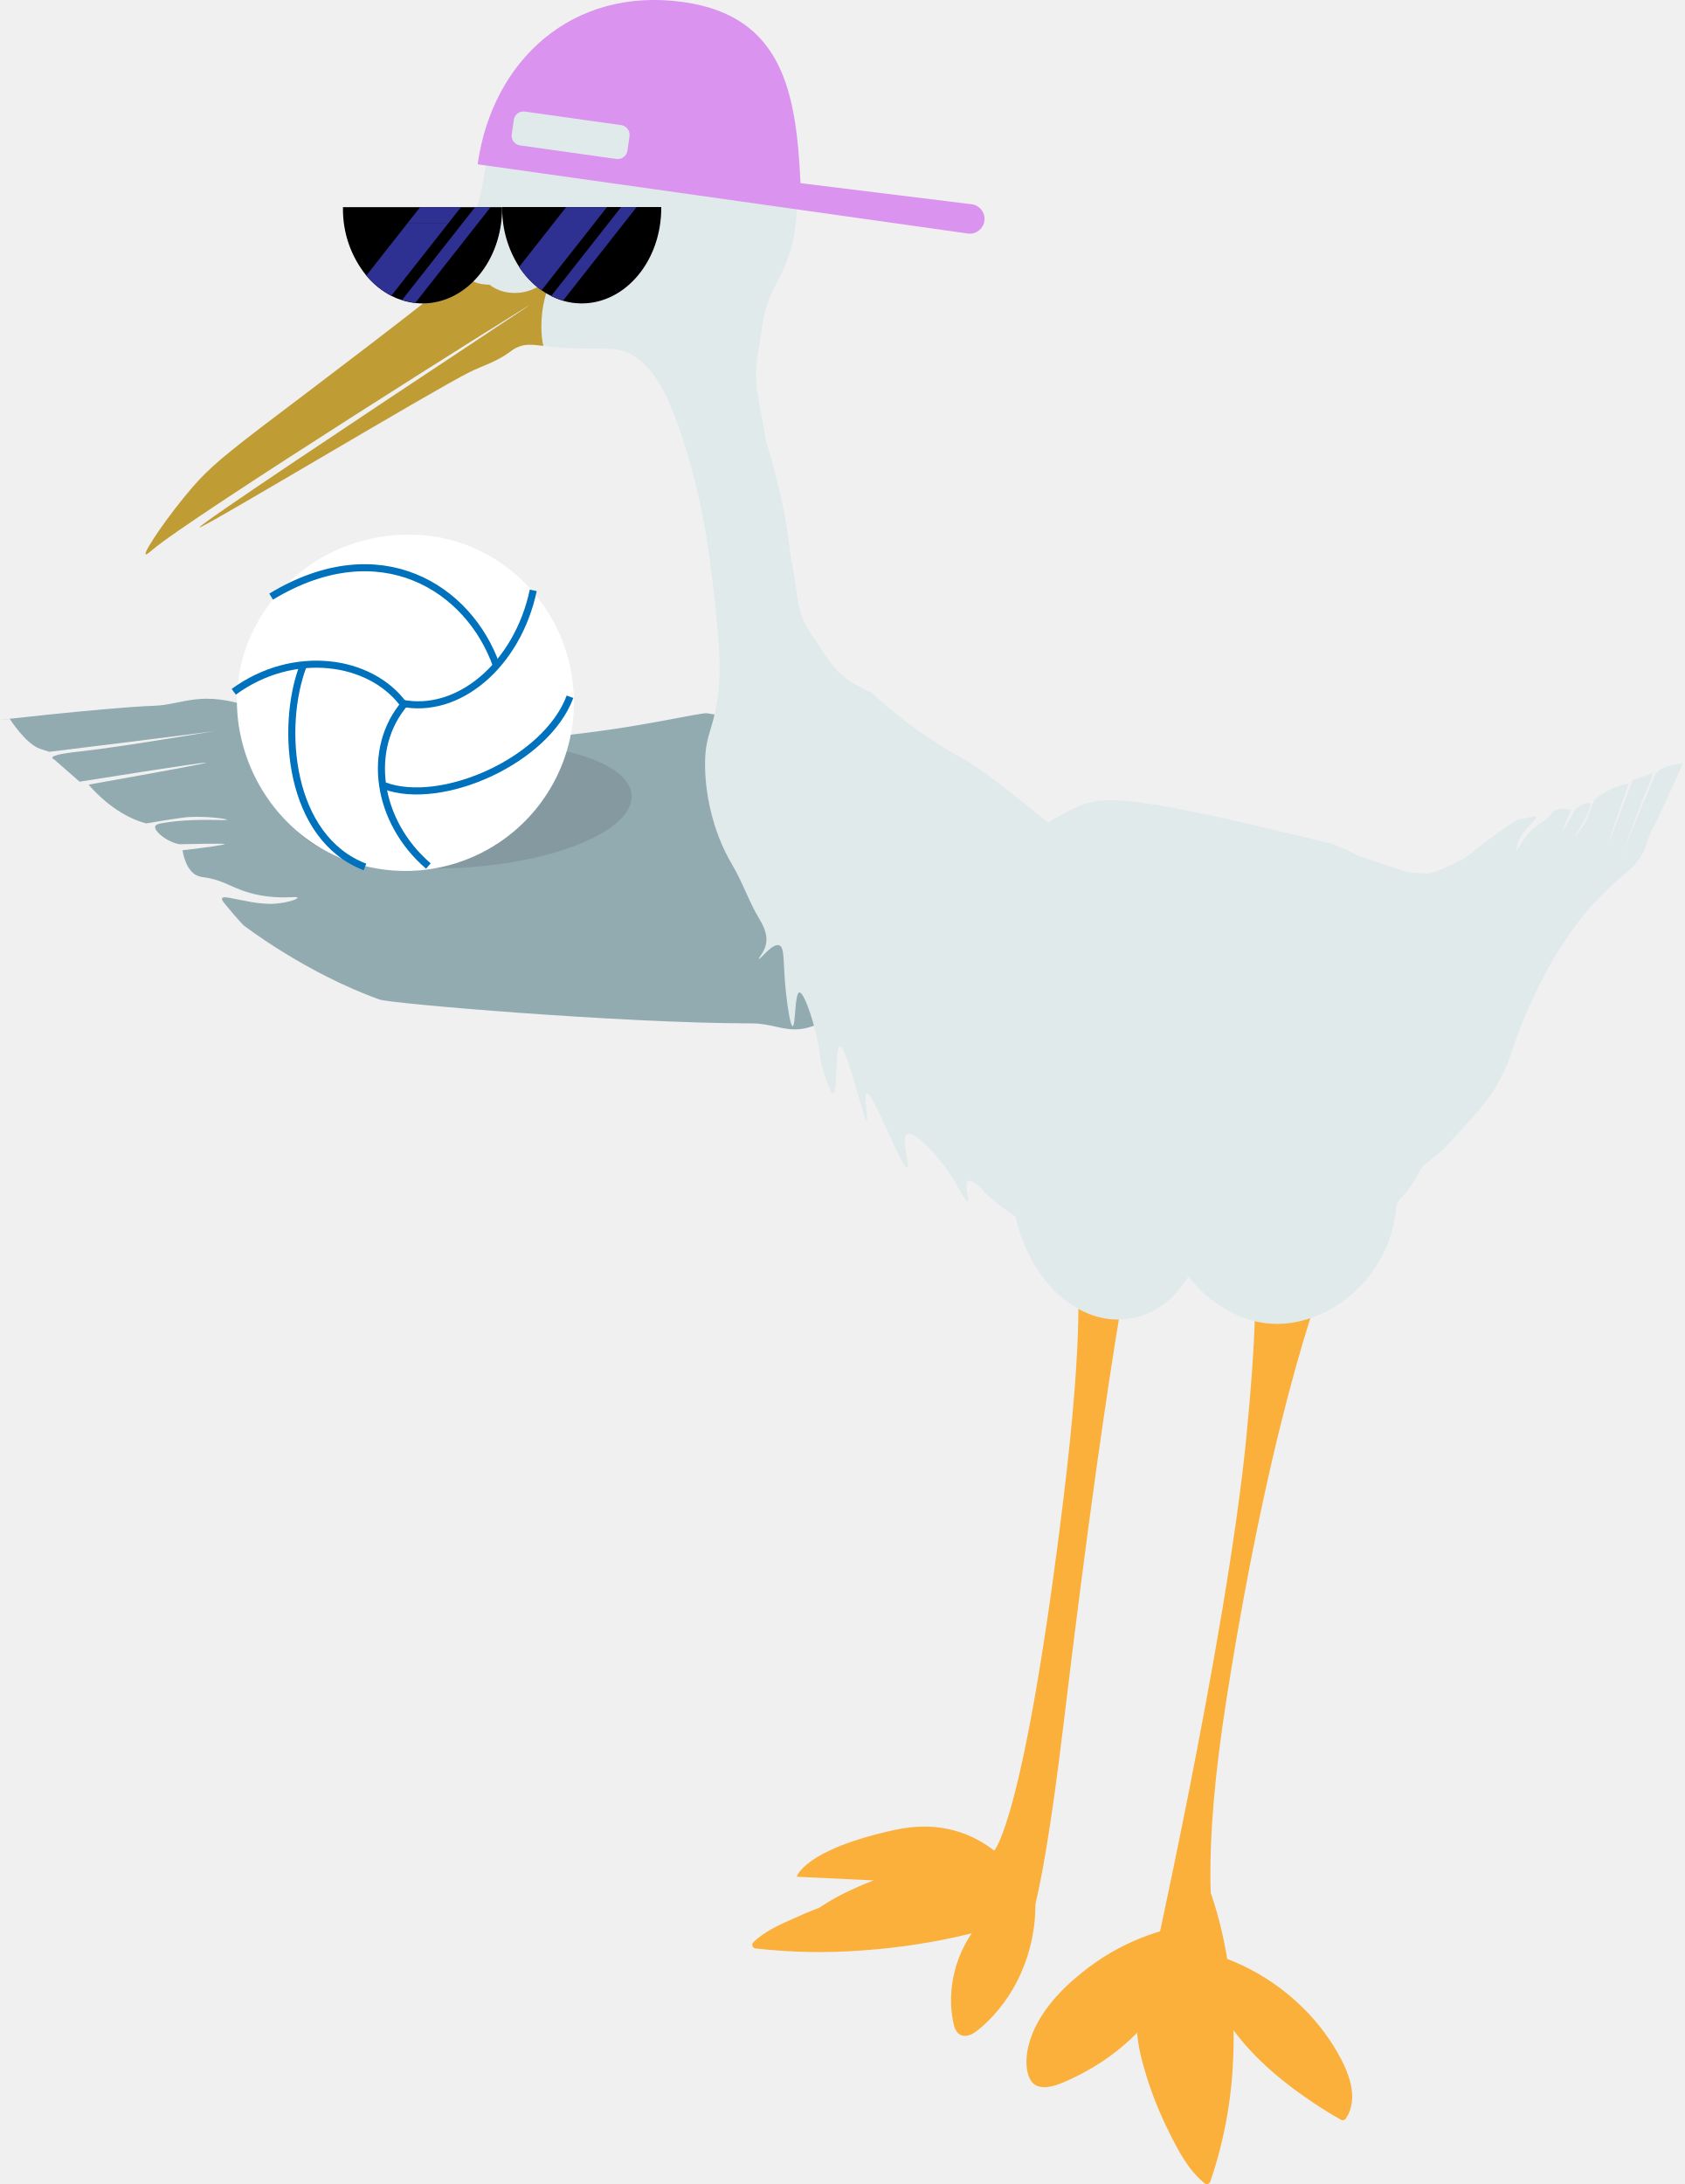
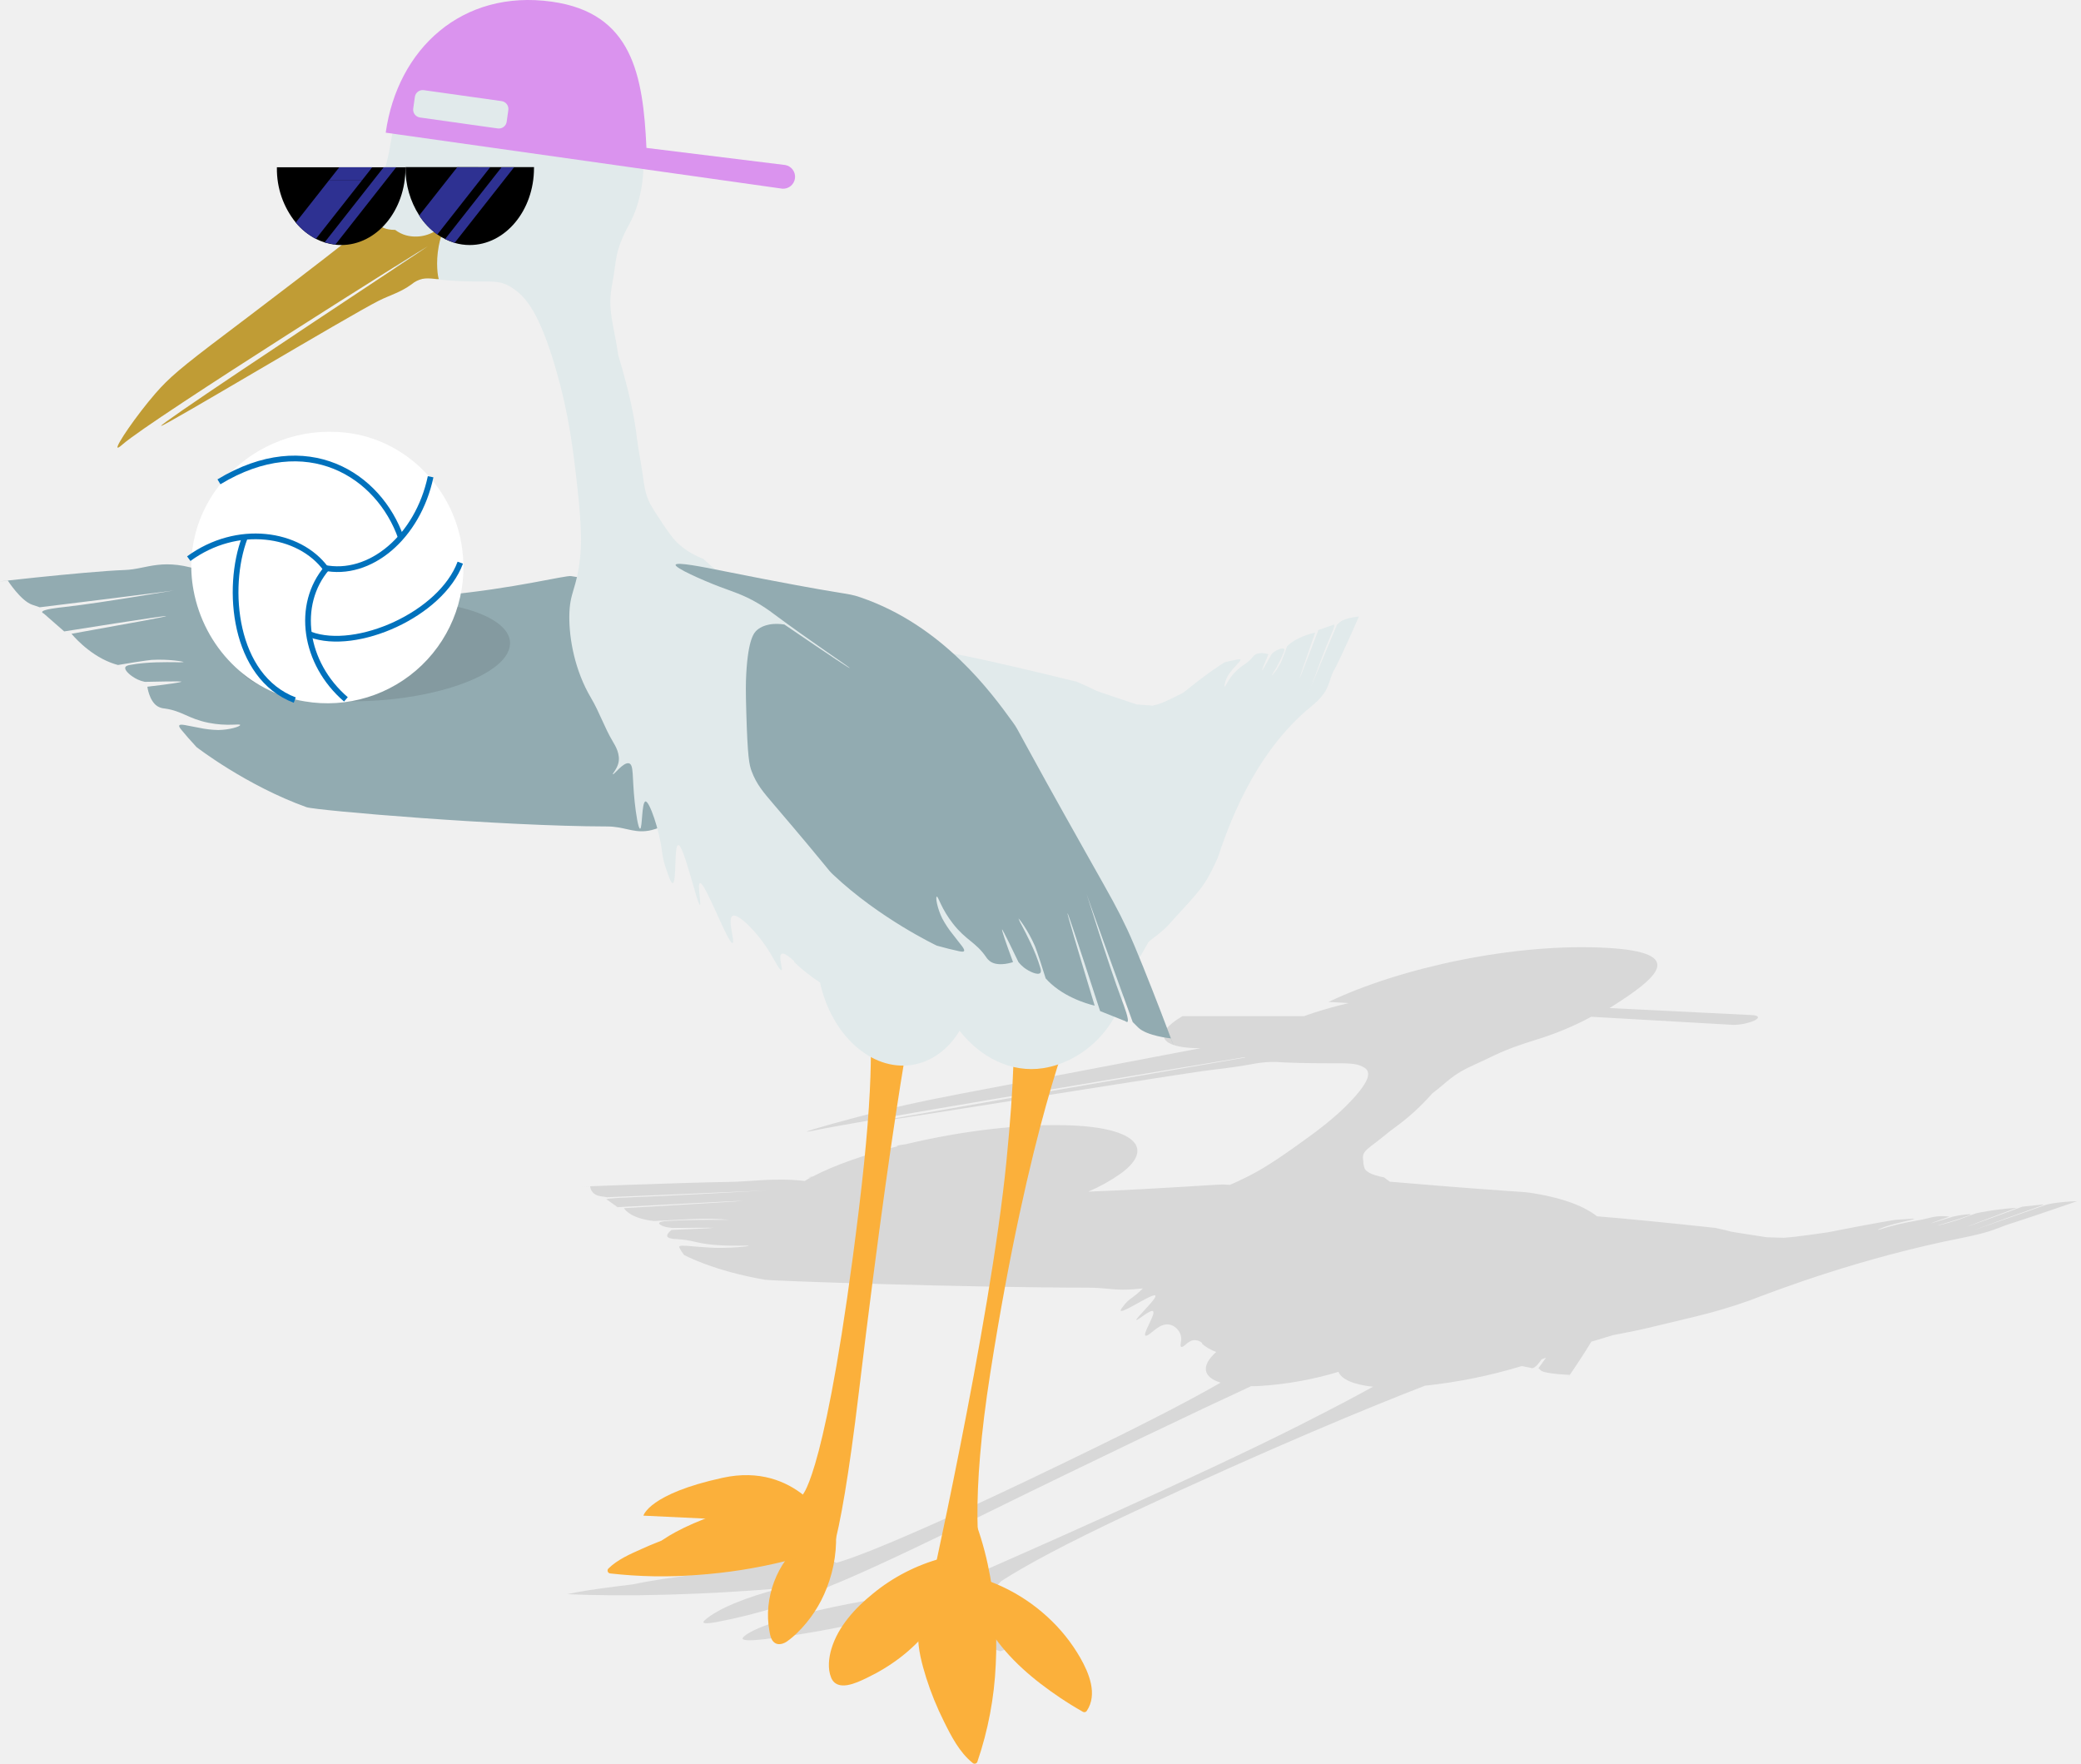
- <svg xmlns="http://www.w3.org/2000/svg" id="New_Karen" data-name="New Karen" viewBox="0 0 714.8 926.65">
+ <svg xmlns="http://www.w3.org/2000/svg" viewBox="0 0 1093.47 926.65">
  <defs>
-     <style>.cls-1{fill:#fbb03b;}.cls-2{fill:#3f4242;}.cls-2,.cls-3,.cls-4{isolation:isolate;}.cls-3{fill:#e1eaeb;}.cls-4{fill:#92abb1;}.cls-5{fill:#c09c35;}.cls-6{fill:#da93ee;}.cls-7{fill:#2e3192;}.cls-8{opacity:0.1;}.cls-11,.cls-9{fill:#fff;}.cls-10{fill:none;}.cls-10,.cls-11{stroke:#0071bc;stroke-miterlimit:10;stroke-width:3px;}</style>
+     <style>.cls-1,.cls-9{opacity:0.1;}.cls-2{fill:#fbb03b;}.cls-3{fill:#3f4242;}.cls-3,.cls-4,.cls-5{isolation:isolate;}.cls-4{fill:#e1eaeb;}.cls-5{fill:#92abb1;}.cls-6{fill:#c09c35;}.cls-7{fill:#da93ee;}.cls-8{fill:#2e3192;}.cls-10{fill:#fff;}.cls-11{fill:none;stroke:#0071bc;stroke-miterlimit:10;stroke-width:3px;}</style>
  </defs>
-   <g id="legs">
-     <path class="cls-1" d="M1139.34,791.73s22.12-17.91,5.26,120.27-29.5,149.57-29.5,149.57,8.43,121.92,29.5-53.65,32-216.95,32-216.95Z" transform="translate(-693.32 -276.29)" />
-     <path class="cls-1" d="M1222.17,802.78s8.5-2.61,0,83.5-42.49,236.38-42.49,236.38l45.89,10.13s-32.29-5.07-11.89-135.07,43.34-184,43.34-184Z" transform="translate(-693.32 -276.29)" />
-     <path class="cls-1" d="M1128.87,1077.23s-16.91-33-55.74-24.56-41.73,19.9-41.73,19.9l92.34,4.42Z" transform="translate(-693.32 -276.29)" />
-     <path class="cls-1" d="M1128.74,1086.19s-21.74-27.43-58.69-14.31-38,23.86-38,23.86l91.65-9Z" transform="translate(-693.32 -276.29)" />
-     <path class="cls-1" d="M1188.61,1096.44c-30.22,7.6-62.58,36.59-57.68,59a5.61,5.61,0,0,0,2.63,4.14c2.75,1.48,6.68.37,9.65-.87,30.76-12.9,50.58-38,50.09-63.28" transform="translate(-693.32 -276.29)" />
-     <path class="cls-1" d="M1188.21,1095a96.23,96.23,0,0,0-36.19,18.6c-9.3,7.49-18.26,17.23-21.79,28.9-1.42,4.7-2.11,10.58-.17,15.25,3.18,7.67,13.35,2.7,18.44.29,12.49-5.94,24-14.42,32.64-25.33,7.47-9.48,12.71-20.81,13.55-33,.1-1.42.13-2.85.11-4.27,0-1.93-3-1.94-3,0,.18,11.2-3.71,22-9.93,31.19-7.11,10.52-17.09,18.95-28.07,25.21q-4.5,2.56-9.25,4.68c-2.8,1.24-6.47,3-9.59,2-2.55-.82-2.84-4.08-3-6.38a24.14,24.14,0,0,1,.6-6.88c2.5-10.88,10.51-20.07,18.71-27.24a94.94,94.94,0,0,1,33.19-18.92q2.25-.72,4.53-1.29c1.87-.48,1.08-3.37-.8-2.9Z" transform="translate(-693.32 -276.29)" />
-     <path class="cls-1" d="M1191.43,1090.81c-9.86,19.72-16.2,37.24-13.61,51.83s7.9,27.8,14,39.8c3.8,7.43,8.07,14.63,13.59,19,14.14-40.21,13-91.43-3-130.11" transform="translate(-693.32 -276.29)" />
-     <path class="cls-1" d="M1190.13,1090.05a188.56,188.56,0,0,0-10.26,23.84,70.41,70.41,0,0,0-4.13,21.27c-.1,7.65,2,15.34,4.24,22.59a158.31,158.31,0,0,0,9.33,23c3.87,7.82,8.17,16.22,15.08,21.81a1.53,1.53,0,0,0,2.51-.66,182.68,182.68,0,0,0,9.64-51,200.27,200.27,0,0,0-4.23-52.71,163.1,163.1,0,0,0-8.38-27.16c-.72-1.76-3.62-1-2.89.8a173.67,173.67,0,0,1,11.84,49.36,199.28,199.28,0,0,1-1.78,52.2,169.83,169.83,0,0,1-7.09,27.75l2.5-.66c-6-4.82-9.81-11.8-13.26-18.52a162.05,162.05,0,0,1-9.41-21.94c-1.31-3.88-2.44-7.81-3.36-11.8a57.12,57.12,0,0,1-1.7-10.56c-.29-6.83,1.1-13.61,3.09-20.11a169.42,169.42,0,0,1,10.85-25.92c.86-1.72-1.72-3.24-2.59-1.51Z" transform="translate(-693.32 -276.29)" />
-     <path class="cls-1" d="M1215.38,1133.07c10.75,16.58,30.52,31.63,47.73,41.33,4.59-6.68,2-15.84-1.67-23.06-14.67-28.61-45.81-48-77.94-48.51-5.45-.09-12.37,1.57-13.21,7" transform="translate(-693.32 -276.29)" />
-     <path class="cls-1" d="M1214.08,1133.82c9.17,14.06,22.53,25.26,36.36,34.53q5.8,3.9,11.92,7.35a1.54,1.54,0,0,0,2.05-.54c5.77-8.67,1.15-19.78-3.45-27.85a89.26,89.26,0,0,0-17.4-21.63,93.49,93.49,0,0,0-50-23.58c-4.88-.66-10-1.22-14.92-.38-4.27.72-8.93,3-9.77,7.66-.34,1.89,2.55,2.7,2.89.8.67-3.71,4.53-5.07,7.84-5.6,4-.64,8.28-.16,12.27.31a86.69,86.69,0,0,1,25.1,6.94,90.2,90.2,0,0,1,39.32,33.5c4.92,7.73,11.45,19.46,5.56,28.32l2-.54c-14.26-8.07-27.86-18-38.9-30.15a85.46,85.46,0,0,1-8.3-10.65c-1.05-1.61-3.65-.11-2.59,1.51Z" transform="translate(-693.32 -276.29)" />
-     <path class="cls-1" d="M1121.65,1084.54c-16.81,8.17-26.64,30.37-22.18,50.07a5.7,5.7,0,0,0,1.81,3.55c1.68,1.18,3.86,0,5.48-1.23,16.73-12.9,26.29-36.07,24.16-58.53" transform="translate(-693.32 -276.29)" />
-     <path class="cls-1" d="M1120.89,1083.24c-15.77,7.77-24.62,26.23-24,43.36a46.48,46.48,0,0,0,.73,6.65c.4,2.19.85,4.88,2.86,6.2s4.66.44,6.53-.88a47.23,47.23,0,0,0,5.25-4.44,65.94,65.94,0,0,0,15.49-23.55,70.69,70.69,0,0,0,4.63-32.18c-.17-1.9-3.17-1.92-3,0,1.61,17.5-3.71,35.83-15.16,49.27a43,43,0,0,1-9.22,8.64c-.77.48-1.93,1.18-2.83.66s-1.13-2-1.34-2.93a40.67,40.67,0,0,1-.87-6,46.9,46.9,0,0,1,4.62-23.62c3.83-7.87,9.86-14.68,17.78-18.58,1.73-.85.22-3.44-1.51-2.59Z" transform="translate(-693.32 -276.29)" />
-     <path class="cls-1" d="M1103.68,1077.52c-12.14-1.44-26.43-.15-39.19,2.69a175.72,175.72,0,0,0-34.41,11.73c-6.35,2.86-12.47,6-16,9.55,36.46,4.39,81.75-1,115.06-13.73" transform="translate(-693.32 -276.29)" />
-     <path class="cls-1" d="M1103.68,1076c-12.58-1.46-25.49-.22-37.84,2.36a175.23,175.23,0,0,0-35.39,11.76c-6.09,2.7-12.65,5.55-17.47,10.29A1.52,1.52,0,0,0,1014,1103a240,240,0,0,0,45.72.8,272.69,272.69,0,0,0,46.14-7.26,206.91,206.91,0,0,0,23.59-7.32c1.79-.68,1-3.59-.79-2.9a227.22,227.22,0,0,1-43,11.37,271.49,271.49,0,0,1-46.6,3.81,220.14,220.14,0,0,1-25-1.5l1.06,2.56c4.11-4,9.69-6.56,14.87-8.93,5.42-2.47,10.94-4.73,16.56-6.7a148.06,148.06,0,0,1,36.65-8.07,103.26,103.26,0,0,1,20.5.17c1.91.22,1.89-2.78,0-3Z" transform="translate(-693.32 -276.29)" />
-   </g>
-   <g id="body">
-     <path class="cls-2" d="M1102.62,604.44c-1.72-.53-28.61-8.58-28.61-8.58h0s-4.52,15.09-5.72,22.88-.31,16.22,8.58,37.18a222.39,222.39,0,0,0,28.61,48.63c32.4,40.93,94.38,42.9,117.26,42.9C1256.4,747.45,1136.15,614.73,1102.62,604.44Z" transform="translate(-693.32 -276.29)" />
-     <path class="cls-3" d="M1408.13,598.5c-.87,2.06-8.62,19.8-13,28.38l-.95,1.83c-2.94,5.41-1.62,10.48-11.52,18.5-31.19,25.26-44.55,65.4-49.39,79.69-5.19,11.74-8,15.21-12.24,20.19s-9.35,10.27-12.67,14.09c-4.36,5-9.86,8.45-11.27,9.86-1.09,1.09-4.55,9.44-9.86,14.09-.11.09-1.31,2.73-1.41,2.81-1.89,26.12-22.15,46.17-44.37,49.59-16.52,2.54-32.68-5.42-43.84-19.65-5.9,9.67-14.63,16.32-25.06,17.93-21.41,3.29-42.31-15.84-48.3-43.35l-.13-.07a86,86,0,0,1-13.41-10.64L1114,672.43c15.19-16.4,8.88-40,28.88-50,16.9-8.46,15.49-12.68,116.21,12,14.79,6.34,5,3.07,19,7.75l12.62,4.2.12,0,8.38.64c.42,0,.74-.33,1.16-.37,3.08-.28,14.75-6.37,15.05-6.62,14.08-11.48,21.56-15.82,21.6-15.84,2.67-.65,4.89-1.09,6.55-1.4.78-.15,1.42-.25,1.63,0,.38.47-1.09,1.73-3.29,4.27a26.07,26.07,0,0,0-3.28,4.26,14.38,14.38,0,0,0-1.75,4.79c-.08.53,0,.86.09.91s.53-.63,1.18-1.81a26.71,26.71,0,0,1,3.75-5.3c3.87-4.23,6.8-4.71,9.84-8.52a4.62,4.62,0,0,1,1.64-1.43,8.32,8.32,0,0,1,4.73-.37,16.07,16.07,0,0,1,1.81.4c-2.26,5.28-3.52,8.48-3.31,8.55,0,0,.27-.12,4.94-8.54a8.74,8.74,0,0,1,1.64-1.42c1.64-1.11,4.19-2.06,4.91-1.41.36.33.15,1,0,1.43a60.78,60.78,0,0,1-5.52,10.91,10.07,10.07,0,0,0-1.07,1.91,28.66,28.66,0,0,0,4.93-7.12s.72-1.41,3.3-8.55a17.76,17.76,0,0,1,1.64-1.41c5.53-4.31,13.08-5.65,13.09-5.66-5.35,15.24-8.42,24.18-8.26,24.23s9.91-25.65,9.91-25.66l7.51-2.59a1.55,1.55,0,0,0,.26-.13.51.51,0,0,1,.41-.1c.72.34-1.12,4.46-1.66,5.7-2.74,6.26-6.62,16.73-9.12,23.49-.52,1.41-1,2.66-1.36,3.66-.68,1.69-1.1,2.73-1.09,2.78s.45-1.05,1.09-2.78c.41-1,.94-2.27,1.52-3.69,4.12-10,11.75-28,12.41-29.56l-.16.42.75-.66c.39-.33.8-.68.89-.77,2.63-2.23,9.82-2.81,9.82-2.81C1407.75,599.33,1408,598.77,1408.13,598.5Z" transform="translate(-693.32 -276.29)" />
-     <path class="cls-4" d="M1057.83,642.42c-.1.2,7.18,4.43,36,20.21,5,7,4.41,12,3.94,14s-2.12,6.36-17.8,15.48c-4.4,2.56-8.22,4.53-17.84,9.08-22.08,10.46-25.69,11.33-29.33,11.73-7.15.79-12-2.39-20.49-2.41-55.87-.09-153.19-8.42-157.92-10.12-31.74-11.39-57.7-31.5-57.79-31.55-3.29-3.55-5.86-6.59-7.74-8.9-.89-1.09-1.59-2-1.3-2.55.55-1,4,.11,10.24,1.21a52.82,52.82,0,0,0,10.25,1.2c5.91-.07,11.57-1.84,11.49-2.64s-6.73.83-16.64-1.16c-10.63-2.13-13.83-6.26-23.08-7.5a8.37,8.37,0,0,1-3.84-1.25c-4.27-2.84-5.19-10.19-5.2-10.2,11.23-1.32,17.93-2.28,17.89-2.69,0,0,0-.3-19.18.14a16.1,16.1,0,0,1-3.85-1.25c-3.29-1.54-7-4.64-6.44-6.35.29-.84,1.58-1.11,2.55-1.29,8.84-1.67,19-1.45,23.87-1.42a24.55,24.55,0,0,0,4.26-.07c0-.25-7.7-1.64-16.64-1.16,0,0-3.09.17-17.89,2.69a35.61,35.61,0,0,1-3.85-1.25c-12.1-4.66-20.55-15.17-20.57-15.2,31.47-5.62,49.86-9,49.81-9.32-.08-.47-53.66,8.07-53.66,8.07l-10.64-9.32c-.23-.19-.95-.43-.95-.82,0-1.43,8.83-2.35,11.5-2.65,20.9-2.3,62.57-9.7,62.6-9.41s-76.47,9.69-76.47,9.66l1.07-.15h0l-3.84-1.25c-6.09-2-12.88-12.7-12.89-12.7h0c-20.42,2.2,40.84-4.89,61.36-5.57,12-.4,20-7.1,42.22,1,84.23,30.55,186.22,1.23,192.4,2.19,18.91,3,62.17,9.72,95,41.51,6.51,6.31,1.53,2.88,46.49,59.78,5,6.35,14.18,17.91,12.93,19.09s-13.51-8.79-20.58-15.19c-5.8-5.26-9.38-9.21-16.73-14a85,85,0,0,0-9-5C1080.09,654.56,1058,642.08,1057.83,642.42Z" transform="translate(-693.32 -276.29)" />
-     <path class="cls-3" d="M985.35,470c7.07,24.28,9.24,43.1,11.44,62.93,2.48,22.39,1.92,30.86,1.43,35.75-1.77,17.58-5.62,18.23-5.72,31.46-.09,11.89,2.89,28.51,11.44,42.9,4.36,7.33,7.07,15.57,11.44,22.89,1.32,2.2,4.1,6.7,2.86,11.44-.82,3.14-3.18,5.43-2.86,5.72.53.46,5.67-6.75,8.58-5.72,2.49.87,1.5,7.08,2.86,20,.67,6.32,1.9,14.33,2.86,14.3,1.28,0,.8-14.07,2.86-14.3s7.25,15,8.58,25.74a46,46,0,0,0,2.86,11.44c1,2.88,2,5.81,2.86,5.72,2.16-.23.61-19.68,2.86-20,2.93-.44,10.1,31.75,11.44,31.46.78-.17-1.49-11,0-11.44,2.68-.83,14.86,32.23,17.17,31.46,1.4-.46-2.93-12.79,0-14.3s13.48,9,20,20c2.12,3.58,4.86,8.93,5.72,8.58s-1.83-7.43,0-8.58,7.73,4.85,8.58,5.72c16.4,16.81,68.95,31.39,108.68,25.74a43.43,43.43,0,0,0,17.16-5.72c15.57-9.42,19.59-26.6,20-28.6,2.94-13.5-1.44-25.35-5.72-34.32-15.16-31.72-42.12-54.61-83-88.67-42.73-35.64-55.81-46.13-66.66-52.8-.79-.5-3.74-2-7.7-4.4A192.84,192.84,0,0,1,1063,570c-8.66-3.4-13.42-7.91-16-11a118.52,118.52,0,0,1-7-10,89.91,89.91,0,0,1-5-8c-2.61-5.19-3.07-9.36-4-16-.89-6.35-2.26-12.63-3-19-1-8.63-3.42-22.12-9.76-43.14h0C1016,447,1012.44,439.41,1015,426c2.52-13.22,1.09-17.28,9-31.78,11.67-21.48,10.3-55.88-8.58-71.5-11.71-9.7-26.48-9.12-40-8.59C946,315.29,914,327.63,906,334c-8.27,6.58-5.83,17.52-10.75,31.62-2,5.71-2.86,20-2.86,20s-3.3,17.59,2.86,25.74c6.84,9,22.85,12.87,50.06,12.87,8.58,0,12.36-.32,18.59,4.29C969.45,432.66,976.64,440.08,985.35,470Z" transform="translate(-693.32 -276.29)" />
-   </g>
-   <g id="head">
-     <path class="cls-5" d="M901,397.08a17.05,17.05,0,0,0,5.73,2.86,19.82,19.82,0,0,0,17.62-3.89c1.15-1,2-2.06,2.4-1.83.82.44-1.56,4.53-2.86,11.44-1.69,8.92-.41,16.32,0,17.06,0,0,0,.06,0,.1-.14.56-4.62-.79-8.58,0a13.63,13.63,0,0,0-5.72,2.86c-5.86,4.28-11.36,5.68-17.17,8.58C876.86,442,778.59,501,778,500.05s68-46.52,123-82.95c8.62-5.7,17.21-11.38,17.17-11.44-.17-.26-144.91,90.62-160.27,104-.53.46-2.38,2.11-2.76,1.8-1.09-.9,10-17.11,20-28.61,7-8,12.9-13.15,37.18-31.46,0,0,74.6-56.26,77-59.9a.41.41,0,0,1,.18-.16c.71-.29,2.17,2,2.86,2.86C893.52,395.6,895.82,397,901,397.08Z" transform="translate(-693.32 -276.29)" />
-     <path class="cls-6" d="M1106,363a6.28,6.28,0,0,1-1.48,12.44L896,346c6.19-44,40.06-75.48,87.33-68.83,42.22,5.95,47.9,38.45,49.67,76.83Z" transform="translate(-693.32 -276.29)" />
-     <rect class="cls-3" x="910.64" y="326.47" width="49.59" height="14.5" rx="4.15" transform="translate(-637.67 -403.42) rotate(8.01)" />
-     <path d="M973.91,364.57c0,22.34-15.12,40.46-33.77,40.46a28.36,28.36,0,0,1-7.93-1.14h0a28.49,28.49,0,0,1-5-2,31.69,31.69,0,0,1-4.07-2.43,36.56,36.56,0,0,1-9.51-9.94,45.55,45.55,0,0,1-7.21-25c0-.13,0-.26,0-.39H973.9C973.91,364.31,973.91,364.44,973.91,364.57Z" transform="translate(-693.32 -276.29)" />
-     <path d="M906.38,364.57c0,22.34-15.12,40.46-33.76,40.46a26.81,26.81,0,0,1-3.12-.18,27.39,27.39,0,0,1-5.63-1.2,29,29,0,0,1-4.52-1.86,34.4,34.4,0,0,1-10.59-8.58,44.71,44.71,0,0,1-9.91-28.64c0-.13,0-.26,0-.39h67.51C906.38,364.31,906.38,364.44,906.38,364.57Z" transform="translate(-693.32 -276.29)" />
-     <polygon class="cls-7" points="233.85 125.64 263.54 87.89 270.12 87.89 238.88 127.61 238.88 127.61 233.85 125.64" />
-     <path class="cls-7" d="M950.88,364.18,923.1,399.5a36.56,36.56,0,0,1-9.51-9.94l19.95-25.38Z" transform="translate(-693.32 -276.29)" />
-     <polygon class="cls-7" points="176.18 128.57 208.17 87.89 201.59 87.89 170.55 127.36 176.18 128.57" />
-     <polygon class="cls-7" points="178.27 87.89 173.02 94.57 190.35 94.57 195.6 87.89 178.27 87.89" />
-     <path class="cls-7" d="M883.68,370.86l-24.33,30.93a34.4,34.4,0,0,1-10.59-8.58l17.58-22.35Z" transform="translate(-693.32 -276.29)" />
-   </g>
-   <g id="volleyball" class="cls-8">
-     <path d="M961.35,614.79c-1.12,17.7-48.18,32.53-95,29.61-29-1.81-48.45-10.63-49.49-21.63-1.64-17.33,44.88-32.71,92.32-30.76C940.65,593.31,962.09,603,961.35,614.79Z" transform="translate(-693.32 -276.29)" />
-   </g>
-   <g id="volleyball-2" data-name="volleyball">
-     <path class="cls-9" d="M936.23,565a71.47,71.47,0,0,1-82.9,79.8c-29.75-4.89-52.78-28.66-58.29-58.3-8.7-46.7,31.57-88.15,79.79-82.9C906.78,507.07,932.16,533.1,936.23,565Z" transform="translate(-693.32 -276.29)" />
-     <path class="cls-10" d="M792.51,569.81c25.33-18.52,58-13.85,72.1,5.39" transform="translate(-693.32 -276.29)" />
-     <path class="cls-10" d="M808.37,529.43c46.4-28.09,84.14-3.47,95.63,29.36" transform="translate(-693.32 -276.29)" />
-     <path class="cls-10" d="M848.2,644.13C816,631.88,812,585.07,821.94,558.79" transform="translate(-693.32 -276.29)" />
-     <path class="cls-10" d="M875.09,643.73c-22-18.9-26.47-49.8-9.92-69.08" transform="translate(-693.32 -276.29)" />
-     <path class="cls-10" d="M919.6,526.78c-6.7,31.58-31.85,53-56.23,47.78" transform="translate(-693.32 -276.29)" />
-     <path class="cls-10" d="M935.19,571.92c-10.12,27.21-54.57,46.74-78.78,37.74" transform="translate(-693.32 -276.29)" />
-     <path class="cls-11" d="M784.19,560.43" transform="translate(-693.32 -276.29)" />
+   <g id="Layer_2" data-name="Layer 2">
+     <g id="New_Karen" data-name="New Karen">
+       <path id="shadow" class="cls-1" d="M1091.4,631.12a102.22,102.22,0,0,0-13,1.16l-1.55.32-1.29.27.47-.18c-1.82.63-23.09,8.08-34.71,12.18l-4.31,1.52c-1.93.71-3.12,1.14-3.17,1.14l3.17-1.14,4.11-1.51c7.55-2.78,19.28-7.1,26.75-9.67,1.48-.51,6.43-2.21,5.87-2.35a2.21,2.21,0,0,0-.53,0l-.39.06L1062.64,634s-28.79,10.55-29.16,10.57c-.15,0,9.58-3.7,26.32-10a162.14,162.14,0,0,0-18.65,2.33c-1.29.25-2.31.47-2.83.58-7.91,2.94-9.71,3.52-9.71,3.52-5.21,1.68-10.45,3-10.54,2.93s.82-.27,2.54-.78c3-.9,9.2-2.72,13.87-4.5.5-.19,1.17-.45,1-.58-.34-.27-3.86.12-6.48.58-1.22.21-2.19.42-2.84.58-11.16,3.47-11.53,3.52-11.54,3.52-.19,0,3.47-1.35,9.72-3.52,0,0-.68-.1-1.73-.17a27.75,27.75,0,0,0-5.56.16,23.08,23.08,0,0,0-2.84.58c-6.1,1.57-9.71,1.77-17,3.51-3.58.86-6.2,1.64-7.93,2.19a17.75,17.75,0,0,1-2.59.74c-.12,0,.08-.16.53-.37a42.27,42.27,0,0,1,5.34-2c1.89-.58,3.64-1,6.68-1.75,4.24-1,6.77-1.56,6.68-1.76a5.58,5.58,0,0,0-1.82,0c-2.07.12-4.87.31-8.31.57-.07,0-11.49,1.8-35.34,6.53-.5.1-17.86,2.61-21.5,2.72-.5,0-1.11.17-1.56.16l-8.93-.27h-.12l-11.16-1.73c-12.42-1.93-3.74-.58-15.83-3.19-27.7-3-47.46-4.9-62.18-6.09-6.11-4.76-16.3-9.35-33.71-12.14-7.53-1.21-3.6,0-73.16-5.89l-2-.17c-1.18-.81-2.16-1.56-3-2.23-7.3-1.41-9.45-3.26-10.17-4.53a10.77,10.77,0,0,1-.79-4.12,8.5,8.5,0,0,1,0-3.3c.73-2.13,3.16-3.85,6.79-6.59s6.36-5.2,10-7.82a118.53,118.53,0,0,0,19.46-17.77h0c8.66-6.53,10-9.66,22.33-15.18,12.14-5.44,13.39-7.12,32.41-13.09a159.18,159.18,0,0,0,28.81-12l74.58,4.25a29,29,0,0,0,11.08-2.24c2.77-1.34,2.5-2.61-.66-2.88l-75.37-3.71c25.05-15.81,41.58-29.19-1.48-31.64C796.09,495.34,736,508.31,698.1,526.42l10.6.61a211.06,211.06,0,0,0-23.63,6.88H621.34l-.28.16c-7.88,4.61-10.77,8.78-9.08,11.8.84,1.49,2.8,2.69,5.81,3.53a31.62,31.62,0,0,0,3.75.77,51.24,51.24,0,0,0,5.46.49c1.06.05,2.19.07,3.36.07h.41c-37.83,7.3-100.58,19.11-100.58,19.11-40.07,7.54-50.34,9.66-63.77,13-19.3,4.73-43.14,11.41-42.55,11.78a32.91,32.91,0,0,0,4.36-.74c20.93-4.34,164.92-28.38,225.67-38.42l.44.16-.74.13c-87.25,15-196.08,33.83-196.07,34.16S609,566,631.91,562.77c8.54-1.19,15.68-1.77,25.25-3.53a68.6,68.6,0,0,1,8.41-1.18c1.89-.12,3.65-.12,5.13-.08,7.15.46,16.28.67,27.48.67,9.6,0,14.07-.13,17.79,1.77,3.32,1.69,6.12,4.75-5.2,17.08-9.19,10-20,17.75-31.51,25.91-13,9.22-19.58,12.71-23.58,14.73-3.71,1.87-6.78,3.27-9.45,4.42l-3.15-.2c-2.86-.18-32.69,2.25-71.18,3.73a94.22,94.22,0,0,0,17-9.48c8-5.84,10.37-11.2,7.69-15.48l.6-.25-.68.13c-3.44-5.28-14.73-8.9-33.08-9.69-26.14-1.12-58.74,2.95-87.29,9.82q-2.61.39-5.31.83l1.25.17c-17.67,4.48-33.53,10-45,16l-2.46.44,1.55,0c-1.17.63-2.28,1.26-3.35,1.9-15.93-1.8-28,.37-40.14.52-23.45.28-97,3.2-72.59,2.29,0,0,.11,4.38,5.48,5.23l3.42.51-1.32.07s63.8-2.66,85.37-3.63c-15,.81-50.34,2.79-69.67,3.52-3.19.13-13.69.51-14.72,1.09-.29.17.36.26.47.34l5.35,3.84s66-3.51,65.75-3.32-23.14,1.52-62.32,3.84c0,0,2.06,4.34,12.32,6.26,1.45.27,2.74.43,3.43.51,18.34-1,21.91-1.11,21.91-1.11a148.19,148.19,0,0,1,17.81.48c-.08,0-1.66,0-4.81,0-5.48,0-16.65-.1-27.72.58a15.77,15.77,0,0,0-3.77.54c-1.86.7.15,2,2.74,2.61a22.78,22.78,0,0,0,3.43.52c21.75-.19,21.57-.06,21.57-.06-.25.17-8.42.56-21.91,1.11,0,0-4.15,3-1.37,4.19A11.4,11.4,0,0,0,355,651c9.47.51,10.14,2.21,20.55,3.09,9.69.82,18.31.12,17.8.48s-8.05,1.06-14.72,1.09c-3.55,0-6.13-.18-10.62-.5-6.25-.45-9.27-.92-10.61-.5-.73.24-.57.61-.34,1.05a20.2,20.2,0,0,0,2.39,3.67c.07,0,15,8.3,42.47,13,4.1.7,107.15,4.13,169.62,4.17,9.47,0,12.68,1.32,21.23,1,1.84-.07,3.74-.17,7.73-.59a45.12,45.12,0,0,1-5.54,4.78,18.56,18.56,0,0,0-4.86,4.72c-.91,1.18-1.84,2.39-.83,2.35,2.58-.09,14.54-8.1,17.3-8.24,3.6-.19-11.06,13.07-9.35,12.95,1-.07,6.06-4.52,8.06-4.71,3.58-.34-6.07,13.27-3,13,1.9-.19,5.73-5.27,10.07-5.89,4.55-.65,8.75,3.71,8.31,8.24-.14,1.48-.84,3.68.36,3.54,1.36-.16,3.18-3.06,6-3.54a6,6,0,0,1,4.77,1.58l-.32.18a24.27,24.27,0,0,0,7.51,4.39l.09,0c-8.24,7.38-6.9,13.29,2.28,16.14-12.77,7.39-32.8,18-63.67,33.09-110.84,54.3-136.11,61.06-138.2,61.57-5.19-2.92-16.48-5.35-40.86-3.63-49.43,3.48-60.72,8.19-60.72,8.19l35.4.64c-20.83,2.4-33.43,4.55-40.9,6.14q-4.87.59-9.62,1.2c-9.12,1.18-18.16,2.46-24.67,3.93,30.77,1.48,72.71.27,112.22-3.07-17.62,4.37-33.47,10.81-39.94,16.71-.6.56-1.13,1.15-.46,1.46,1.05.49,4.31,0,7-.5,22.62-4.32,44.71-11.44,59.39-18.92,13.46-5.38,36.42-15.84,73.83-34.21,71.71-35.22,118.31-57.33,147.25-70.74,1.66,0,3.39,0,5.21-.15a180.84,180.84,0,0,0,40.68-7.38c1.67,4,8,6.76,18.16,7.82-8.81,4.88-21.26,11.47-38.82,20.35-52.45,26.51-146.1,67.8-190,86.94-38.88,3.63-91.74,15-101.68,23.93-.71.63-1.26,1.32,0,1.71,2,.61,7.21.15,11.41-.36a487.08,487.08,0,0,0,54.85-9.79,35,35,0,0,0-4.76,3.15c-7.37,6-10.74,11.45-12.32,16.39-1,3.06-1.27,6,1.82,7.84,23-8.64,43.45-18.5,59.1-28.22l.17.05c.36,6.83,11.89,13,24.32,17,9.84-2.75,13.42-6.53,14.37-9.5,2.57-8.11-6.69-14.43-24.33-17.64a80,80,0,0,0,10.54-9.73c12.66-8.15,33.82-19.65,68.52-35.9C668,760.51,720.51,739,748.77,728.06a274,274,0,0,0,50.85-10.31l4.6.91a1.94,1.94,0,0,0,1,.19c1.84-.27,4-3.51,4.8-4.63l2.35-.9c-2.53,3.5-4.29,5.95-4.28,5.95l.33-.42,1.19,1.18c2,1.85,15.18,2.35,15.18,2.35-4.28,6.34,5.57-7.69,11.38-17.46,5.61-1.58,10.24-3.16,11.54-3.45,2.57-.58,11.15-2,19.55-4.06,6.42-1.57,15.81-3.75,24.11-5.8a272.68,272.68,0,0,0,27.93-8.32c15.47-5.88,58.69-22.41,111.39-32.82,16.73-3.3,18.82-5.39,25.92-7.62l2.36-.75c10.94-3.53,32.12-10.84,34.53-11.69Z" />
+       <g id="legs">
+         <path class="cls-2" d="M446,515.45s22.13-17.92,5.27,120.27-29.5,149.56-29.5,149.56,8.43,121.93,29.5-53.65,32-216.94,32-216.94Z" />
+         <path class="cls-2" d="M528.85,526.49s8.5-2.6,0,83.5-42.49,236.38-42.49,236.38l45.89,10.13s-32.29-5.06-11.9-135.07,43.34-184,43.34-184Z" />
+         <path class="cls-2" d="M435.54,801s-16.9-33-55.74-24.57-41.72,19.91-41.72,19.91l92.33,4.41Z" />
+         <path class="cls-2" d="M435.42,809.91s-21.74-27.43-58.7-14.31-38,23.85-38,23.85l91.65-9Z" />
+         <path class="cls-2" d="M495.29,820.15c-30.22,7.61-62.59,36.59-57.68,59.06a5.58,5.58,0,0,0,2.63,4.13c2.75,1.48,6.68.38,9.65-.87,30.75-12.9,50.58-37.94,50.09-63.28" />
+         <path class="cls-2" d="M494.89,818.71A96.14,96.14,0,0,0,458.7,837.3c-9.3,7.5-18.26,17.24-21.79,28.9-1.42,4.7-2.12,10.59-.18,15.25,3.19,7.67,13.36,2.71,18.44.29,12.5-5.94,24.05-14.41,32.65-25.32,7.47-9.49,12.7-20.81,13.55-33,.1-1.42.13-2.84.11-4.27,0-1.93-3-1.93-3,0,.18,11.21-3.71,22-9.94,31.19-7.1,10.53-17.08,19-28.06,25.21a101.47,101.47,0,0,1-9.25,4.68c-2.8,1.24-6.47,3-9.6,2-2.55-.82-2.83-4.08-3-6.37a23.72,23.72,0,0,1,.59-6.88c2.5-10.89,10.52-20.08,18.72-27.24a94.81,94.81,0,0,1,33.19-18.93q2.23-.71,4.53-1.29c1.87-.47,1.07-3.37-.8-2.89Z" />
+         <path class="cls-2" d="M498.1,814.52c-9.86,19.72-16.19,37.25-13.6,51.83s7.9,27.81,14,39.81c3.8,7.42,8.07,14.62,13.6,19,14.14-40.21,13-91.42-3-130.11" />
+         <path class="cls-2" d="M496.81,813.76a188.07,188.07,0,0,0-10.26,23.85,70.35,70.35,0,0,0-4.13,21.27c-.11,7.64,2,15.34,4.23,22.58a158.94,158.94,0,0,0,9.34,23c3.87,7.82,8.17,16.22,15.08,21.8a1.53,1.53,0,0,0,2.51-.66,182.61,182.61,0,0,0,9.64-51A200.23,200.23,0,0,0,519,821.84a163.21,163.21,0,0,0-8.38-27.17c-.72-1.76-3.63-1-2.89.8a173.74,173.74,0,0,1,11.83,49.36A198.5,198.5,0,0,1,517.77,897a170,170,0,0,1-7.09,27.74l2.51-.66c-6-4.82-9.81-11.8-13.26-18.52a162.05,162.05,0,0,1-9.41-21.94q-2-5.8-3.37-11.8a58.88,58.88,0,0,1-1.7-10.55c-.29-6.83,1.11-13.62,3.1-20.12a168.89,168.89,0,0,1,10.85-25.91c.86-1.73-1.73-3.25-2.59-1.52Z" />
+         <path class="cls-2" d="M522.05,856.78c10.76,16.58,30.53,31.63,47.74,41.34,4.59-6.68,2-15.85-1.68-23.06-14.66-28.62-45.8-48-77.93-48.52-5.45-.08-12.37,1.57-13.22,7" />
+         <path class="cls-2" d="M520.76,857.54c9.17,14.05,22.53,25.25,36.35,34.52q5.82,3.9,11.92,7.35a1.52,1.52,0,0,0,2.05-.54c5.77-8.67,1.16-19.77-3.44-27.84a89.07,89.07,0,0,0-17.4-21.63,93.43,93.43,0,0,0-50-23.59c-4.88-.65-10-1.21-14.92-.38-4.27.73-8.93,3-9.77,7.67-.34,1.89,2.55,2.7,2.89.8.67-3.72,4.52-5.08,7.84-5.6,4-.64,8.28-.17,12.27.3a86.56,86.56,0,0,1,25.09,6.95A90.21,90.21,0,0,1,562.94,869c4.92,7.73,11.44,19.47,5.55,28.32l2.06-.54c-14.27-8.06-27.87-18-38.91-30.15A84.45,84.45,0,0,1,523.35,856c-1.05-1.61-3.65-.11-2.59,1.52Z" />
+         <path class="cls-2" d="M428.32,808.25c-16.81,8.18-26.64,30.37-22.18,50.08a5.76,5.76,0,0,0,1.82,3.54c1.68,1.19,3.86,0,5.47-1.23,16.74-12.9,26.3-36.06,24.17-58.52" />
+         <path class="cls-2" d="M427.56,807c-15.76,7.76-24.61,26.23-24,43.35a47.81,47.81,0,0,0,.74,6.65c.39,2.19.85,4.88,2.86,6.21s4.65.43,6.52-.89a44.5,44.5,0,0,0,5.25-4.44,65.88,65.88,0,0,0,15.5-23.55,70.67,70.67,0,0,0,4.63-32.17c-.17-1.91-3.18-1.93-3,0,1.61,17.49-3.71,35.82-15.16,49.27-2.66,3.12-5.73,6.44-9.22,8.63-.77.49-1.93,1.19-2.83.66s-1.13-2-1.34-2.93a40.54,40.54,0,0,1-.87-6,46.84,46.84,0,0,1,4.61-23.63c3.84-7.87,9.87-14.67,17.79-18.57,1.73-.86.21-3.45-1.52-2.59Z" />
+         <path class="cls-2" d="M410.35,801.23c-12.13-1.44-26.42-.14-39.18,2.69a175.6,175.6,0,0,0-34.42,11.73c-6.35,2.87-12.47,6-16,9.56,36.45,4.38,81.74-1,115-13.74" />
+         <path class="cls-2" d="M410.35,799.73c-12.57-1.46-25.49-.21-37.83,2.37a175.82,175.82,0,0,0-35.39,11.75c-6.09,2.71-12.66,5.56-17.47,10.3a1.52,1.52,0,0,0,1.06,2.56,240,240,0,0,0,45.72.79,272.4,272.4,0,0,0,46.13-7.25,206.5,206.5,0,0,0,23.6-7.33c1.79-.68,1-3.58-.8-2.89a227.57,227.57,0,0,1-43.05,11.37,272.3,272.3,0,0,1-46.59,3.81,222.33,222.33,0,0,1-25-1.5l1.06,2.56c4.11-4,9.69-6.56,14.87-8.93,5.42-2.48,10.94-4.74,16.56-6.71a148.51,148.51,0,0,1,36.65-8.07,103.16,103.16,0,0,1,20.49.17c1.92.23,1.9-2.78,0-3Z" />
+       </g>
+       <g id="body">
+         <path class="cls-3" d="M409.29,328.16c-1.72-.53-28.6-8.59-28.6-8.58h0s-4.52,15.08-5.72,22.88-.31,16.21,8.58,37.18a222.51,222.51,0,0,0,28.6,48.62c32.41,40.93,94.39,42.9,117.27,42.9C563.07,471.16,442.83,338.44,409.29,328.16Z" />
+         <path class="cls-4" d="M714.8,322.22c-.86,2-8.61,19.8-13,28.37-.34.67-.67,1.28-1,1.83-2.93,5.41-1.61,10.49-11.51,18.51-31.19,25.25-44.55,65.39-49.39,79.68-5.2,11.74-8,15.21-12.24,20.2s-9.35,10.26-12.68,14.08c-4.36,5-9.86,8.45-11.27,9.86-1.08,1.09-4.54,9.45-9.86,14.09-.1.09-1.3,2.73-1.41,2.82-1.89,26.12-22.14,46.16-44.36,49.58-16.52,2.54-32.69-5.41-43.85-19.64-5.9,9.66-14.62,16.32-25.06,17.92-21.4,3.29-42.3-15.84-48.3-43.35l-.12-.06a86.11,86.11,0,0,1-13.41-10.64l3.25-109.32c15.18-16.41,8.88-40,28.88-50,16.9-8.45,15.49-12.68,116.21,12,14.79,6.34,5,3.07,19,7.75l12.61,4.21.12,0,8.39.65c.42,0,.74-.33,1.16-.37,3.07-.28,14.75-6.38,15.05-6.62,14.08-11.48,21.55-15.82,21.6-15.85,2.67-.65,4.89-1.09,6.55-1.4.78-.14,1.42-.25,1.63,0,.38.48-1.09,1.74-3.29,4.27a26.51,26.51,0,0,0-3.28,4.26,14.48,14.48,0,0,0-1.76,4.8c-.07.52,0,.86.1.9s.53-.62,1.17-1.81a26.71,26.71,0,0,1,3.76-5.3c3.86-4.23,6.79-4.7,9.84-8.52a4.43,4.43,0,0,1,1.64-1.42,8.31,8.31,0,0,1,4.73-.38,13.73,13.73,0,0,1,1.8.41c-2.26,5.28-3.52,8.47-3.3,8.55,0,0,.26-.13,4.94-8.55a8.44,8.44,0,0,1,1.64-1.41c1.64-1.12,4.19-2.06,4.91-1.42.35.33.15,1,0,1.43a59.62,59.62,0,0,1-5.52,10.92,12.68,12.68,0,0,0-1.07,1.9,28.36,28.36,0,0,0,4.93-7.12s.73-1.41,3.31-8.55a20.92,20.92,0,0,1,1.63-1.41c5.54-4.31,13.09-5.65,13.1-5.66-5.36,15.24-8.43,24.19-8.27,24.23S692.77,331,692.76,331l7.51-2.59a1.12,1.12,0,0,0,.26-.14.51.51,0,0,1,.41-.09c.72.34-1.11,4.45-1.65,5.7-2.74,6.25-6.63,16.73-9.12,23.48-.53,1.41-1,2.66-1.37,3.67-.68,1.68-1.09,2.72-1.08,2.78s.44-1.05,1.08-2.78l1.53-3.69c4.12-10,11.74-28,12.41-29.57l-.16.42.74-.65.9-.77c2.63-2.23,9.81-2.82,9.81-2.82C714.43,323,714.67,322.48,714.8,322.22Z" />
+         <path class="cls-5" d="M364.51,366.14c-.11.2,7.18,4.43,36,20.2,5,7,4.42,12,3.94,14s-2.11,6.36-17.79,15.48c-4.4,2.56-8.22,4.53-17.84,9.09-22.09,10.46-25.7,11.32-29.33,11.73-7.15.79-12-2.4-20.49-2.41-55.87-.1-153.19-8.43-157.92-10.12-31.74-11.39-57.7-31.5-57.79-31.56C100,389,97.38,386,95.51,383.7c-.89-1.09-1.6-2-1.3-2.55.55-1,4,.1,10.24,1.2a53.57,53.57,0,0,0,10.24,1.21c5.92-.07,11.58-1.84,11.5-2.65s-6.73.83-16.64-1.15c-10.64-2.13-13.84-6.26-23.08-7.51A8.41,8.41,0,0,1,82.62,371c-4.26-2.83-5.19-10.18-5.19-10.19,11.23-1.33,17.92-2.29,17.89-2.69,0,0,0-.31-19.19.14A16.86,16.86,0,0,1,72.29,357c-3.29-1.54-7-4.65-6.45-6.35.3-.85,1.58-1.12,2.55-1.3,8.85-1.67,19-1.45,23.88-1.41a24.75,24.75,0,0,0,4.25-.08c0-.25-7.7-1.63-16.63-1.15,0,0-3.09.16-17.89,2.69a40,40,0,0,1-3.85-1.25C46,343.49,37.6,333,37.57,333c31.47-5.63,49.87-9,49.82-9.32-.08-.47-53.66,8.07-53.66,8.07l-10.65-9.32c-.22-.2-.95-.43-.94-.83,0-1.43,8.82-2.35,11.49-2.64,20.91-2.3,62.58-9.71,62.61-9.42s-76.47,9.69-76.48,9.67l1.08-.16h0L17,317.76c-6.08-2.05-12.88-12.7-12.88-12.7h0c-20.42,2.2,40.83-4.88,61.36-5.57,12-.39,20-7.1,42.22,1,84.23,30.56,186.22,1.23,192.39,2.2,18.92,2.95,62.18,9.71,95,41.51,6.5,6.31,1.53,2.87,46.49,59.78,5,6.34,14.18,17.91,12.93,19.09s-13.51-8.8-20.58-15.2c-5.8-5.26-9.39-9.2-16.73-13.95a87.07,87.07,0,0,0-9-5.05C386.77,378.27,364.69,365.79,364.51,366.14Z" />
+         <path class="cls-4" d="M292,193.73c7.06,24.28,9.24,43.09,11.44,62.92,2.48,22.39,1.92,30.86,1.43,35.75-1.77,17.58-5.62,18.24-5.72,31.47-.09,11.89,2.89,28.5,11.44,42.9,4.35,7.33,7.06,15.56,11.44,22.88,1.31,2.2,4.1,6.71,2.86,11.44-.83,3.15-3.18,5.43-2.86,5.72.52.47,5.67-6.74,8.58-5.72,2.48.87,1.5,7.08,2.86,20,.66,6.32,1.89,14.33,2.86,14.3,1.27,0,.79-14.07,2.86-14.3s7.25,15,8.58,25.74a45.88,45.88,0,0,0,2.86,11.44c1,2.88,2,5.81,2.86,5.72,2.16-.22.61-19.68,2.86-20,2.93-.44,10.09,31.75,11.44,31.46.78-.16-1.5-11,0-11.44,2.68-.83,14.86,32.23,17.16,31.47,1.41-.47-2.93-12.8,0-14.31s13.49,9,20,20c2.13,3.58,4.86,8.92,5.72,8.58s-1.83-7.43,0-8.58,7.73,4.84,8.58,5.72c16.41,16.81,69,31.39,108.69,25.74a43.64,43.64,0,0,0,17.16-5.72c15.57-9.43,19.59-26.6,20-28.6,2.94-13.51-1.44-25.36-5.72-34.33-15.15-31.72-42.11-54.6-82.94-88.66-42.74-35.65-55.82-46.13-66.66-52.81-.8-.49-3.75-2-7.71-4.4a193.1,193.1,0,0,1-32.46-24.43c-8.67-3.4-13.42-7.91-16-11a118.52,118.52,0,0,1-7-10,88.44,88.44,0,0,1-5-8c-2.62-5.19-3.07-9.36-4-16-.89-6.35-2.27-12.63-3-19-1-8.63-3.43-22.11-9.76-43.13h0c-2.24-15.87-5.8-23.46-3.24-36.87,2.52-13.22,1.08-17.28,9-31.78,11.66-21.47,10.29-55.88-8.58-71.5-11.71-9.7-26.49-9.11-40-8.58-29.34,1.15-61.35,13.5-69.34,19.86-8.28,6.59-5.83,17.52-10.75,31.62-2,5.71-2.86,20-2.86,20s-3.31,17.6,2.86,25.74c6.84,9,22.84,12.88,50,12.88,8.58,0,12.37-.33,18.6,4.29C276.13,156.37,283.31,163.8,292,193.73Z" />
+         <path class="cls-5" d="M446.48,351c-.13.18-7.21-4.39-34.33-22.88-8.5-1.25-12.67,1.5-14.3,2.86s-4.7,4.77-5.72,22.88c-.28,5.08-.3,9.38,0,20,.7,24.42,1.57,28,2.86,31.46,2.54,6.73,5.94,10.72,11.44,17.16,31.55,36.95,27.81,33.74,31.46,37.18,24.56,23.12,54.26,37.13,54.35,37.19,4.66,1.32,8.53,2.23,11.44,2.86,1.37.29,2.49.51,2.86,0,.67-1-1.89-3.49-5.72-8.59a52.58,52.58,0,0,1-5.72-8.58c-2.62-5.3-3.62-11.15-2.86-11.44s2.31,6.38,8.58,14.3C507.54,494,512.68,495,518,502.63a8.53,8.53,0,0,0,2.86,2.86c4.46,2.51,11.43,0,11.44,0-3.92-10.61-6.1-17-5.72-17.17,0,0,.28-.11,8.58,17.17a16.9,16.9,0,0,0,2.86,2.86c2.87,2.23,7.33,4.16,8.58,2.86.62-.65.28-1.92,0-2.86-2.53-8.64-7.31-17.56-9.58-21.92a25.39,25.39,0,0,1-1.86-3.83c.22-.12,5,6.12,8.58,14.31,0,0,1.25,2.82,5.72,17.16a39,39,0,0,0,2.86,2.86c9.65,8.67,22.85,11.43,22.88,11.44-9.27-30.6-14.57-48.54-14.3-48.63.46-.14,17.16,51.49,17.16,51.49l13.14,5.25c.27.11.81.65,1.16.47,1.27-.67-1.91-8.93-2.86-11.44-7.44-19.67-19.74-60.17-20-60.07S595.53,538,595.55,538l-.35-1h0l2.86,2.86c4.59,4.49,17.16,5.71,17.16,5.72h0c7.31,19.19-14.17-38.61-22.88-57.21-5.08-10.86-8.39-16.57-20-37.18-40-71-36.38-66.43-40-71.5-11.22-15.51-36.87-51-80.08-65.79-8.58-2.93-3.26-.06-74.37-14.3-7.93-1.58-22.4-4.5-22.88-2.86s14,8.05,22.88,11.44c7.32,2.79,12.46,4.19,20,8.58a83.61,83.61,0,0,1,8.58,5.73C425.56,336.71,446.7,350.71,446.48,351Z" />
+       </g>
+       <g id="head">
+         <path class="cls-6" d="M207.65,120.79a16.92,16.92,0,0,0,5.72,2.86A19.81,19.81,0,0,0,231,119.76c1.15-1,2-2.06,2.39-1.83.83.45-1.55,4.53-2.86,11.44-1.68,8.92-.4,16.32,0,17.06a.15.15,0,0,1,0,.1c-.13.56-4.61-.78-8.58,0a13.69,13.69,0,0,0-5.72,2.87c-5.85,4.28-11.36,5.67-17.16,8.58-15.53,7.77-113.8,66.71-114.41,65.78s68-46.52,123-82.95c8.62-5.7,17.2-11.37,17.16-11.44-.17-.26-144.9,90.62-160.26,104-.53.46-2.38,2.12-2.77,1.8-1.08-.9,10-17.1,20-28.6,7-8,12.91-13.15,37.19-31.46,0,0,74.59-56.26,77-59.91a.41.41,0,0,1,.18-.16c.7-.28,2.17,2,2.86,2.86C200.2,119.31,202.49,120.75,207.65,120.79Z" />
+         <path class="cls-7" d="M412.68,86.71a6.28,6.28,0,0,1-1.49,12.44L202.68,69.71c6.19-44,40.06-75.48,87.33-68.82,42.22,5.94,47.9,38.44,49.67,76.82Z" />
+         <rect class="cls-4" x="217.32" y="50.19" width="49.59" height="14.5" rx="4.15" transform="translate(10.37 -33.19) rotate(8.01)" />
+         <path d="M280.59,88.29c0,22.34-15.12,40.45-33.77,40.45a28.43,28.43,0,0,1-7.94-1.13h0a29,29,0,0,1-5-2,30.51,30.51,0,0,1-4.07-2.42,36.78,36.78,0,0,1-9.52-10,45.54,45.54,0,0,1-7.2-25v-.4h67.52C280.59,88,280.59,88.15,280.59,88.29Z" />
+         <path d="M213.06,88.29c0,22.34-15.12,40.45-33.77,40.45a29,29,0,0,1-3.11-.17A29.83,29.83,0,0,1,166,125.5a34.25,34.25,0,0,1-10.59-8.57,44.73,44.73,0,0,1-9.91-28.64v-.4h67.52C213.06,88,213.06,88.15,213.06,88.29Z" />
+         <polygon class="cls-8" points="233.85 125.64 263.54 87.89 270.12 87.89 238.88 127.61 238.88 127.61 233.85 125.64" />
+         <path class="cls-8" d="M257.55,87.89l-27.77,35.33a36.78,36.78,0,0,1-9.52-10l20-25.38Z" />
+         <polygon class="cls-8" points="176.18 128.57 208.17 87.89 201.59 87.89 170.55 127.36 176.18 128.57" />
+         <polygon class="cls-8" points="178.27 87.89 173.02 94.57 190.35 94.57 195.6 87.89 178.27 87.89" />
+         <path class="cls-8" d="M190.35,94.57,166,125.5a34.25,34.25,0,0,1-10.59-8.57L173,94.57Z" />
+       </g>
+       <g id="volleyball" class="cls-9">
+         <path d="M268,338.51c-1.11,17.69-48.17,32.53-94.95,29.6-29-1.81-48.44-10.63-49.49-21.62-1.64-17.33,44.89-32.71,92.32-30.76C247.32,317,268.77,326.68,268,338.51Z" />
+       </g>
+       <g id="volleyball-2" data-name="volleyball">
+         <path class="cls-10" d="M242.9,288.69A71.46,71.46,0,0,1,160,368.49c-29.75-4.89-52.78-28.65-58.3-58.29C93,263.49,133.28,222,181.51,227.3,213.45,230.78,238.84,256.82,242.9,288.69Z" />
+         <path class="cls-11" d="M99.19,293.53c25.33-18.53,58-13.85,72.1,5.38" />
+         <path class="cls-11" d="M115.05,253.15c46.39-28.09,84.14-3.48,95.63,29.35" />
+         <path class="cls-11" d="M154.88,367.84c-32.23-12.24-36.25-59-26.26-85.34" />
+         <path class="cls-11" d="M181.76,367.45c-22-18.91-26.46-49.81-9.92-69.08" />
+         <path class="cls-11" d="M226.27,250.49c-6.69,31.58-31.84,52.95-56.23,47.78" />
+         <path class="cls-11" d="M241.86,295.63c-10.11,27.21-54.57,46.75-78.78,37.75" />
+       </g>
+     </g>
  </g>
</svg>
